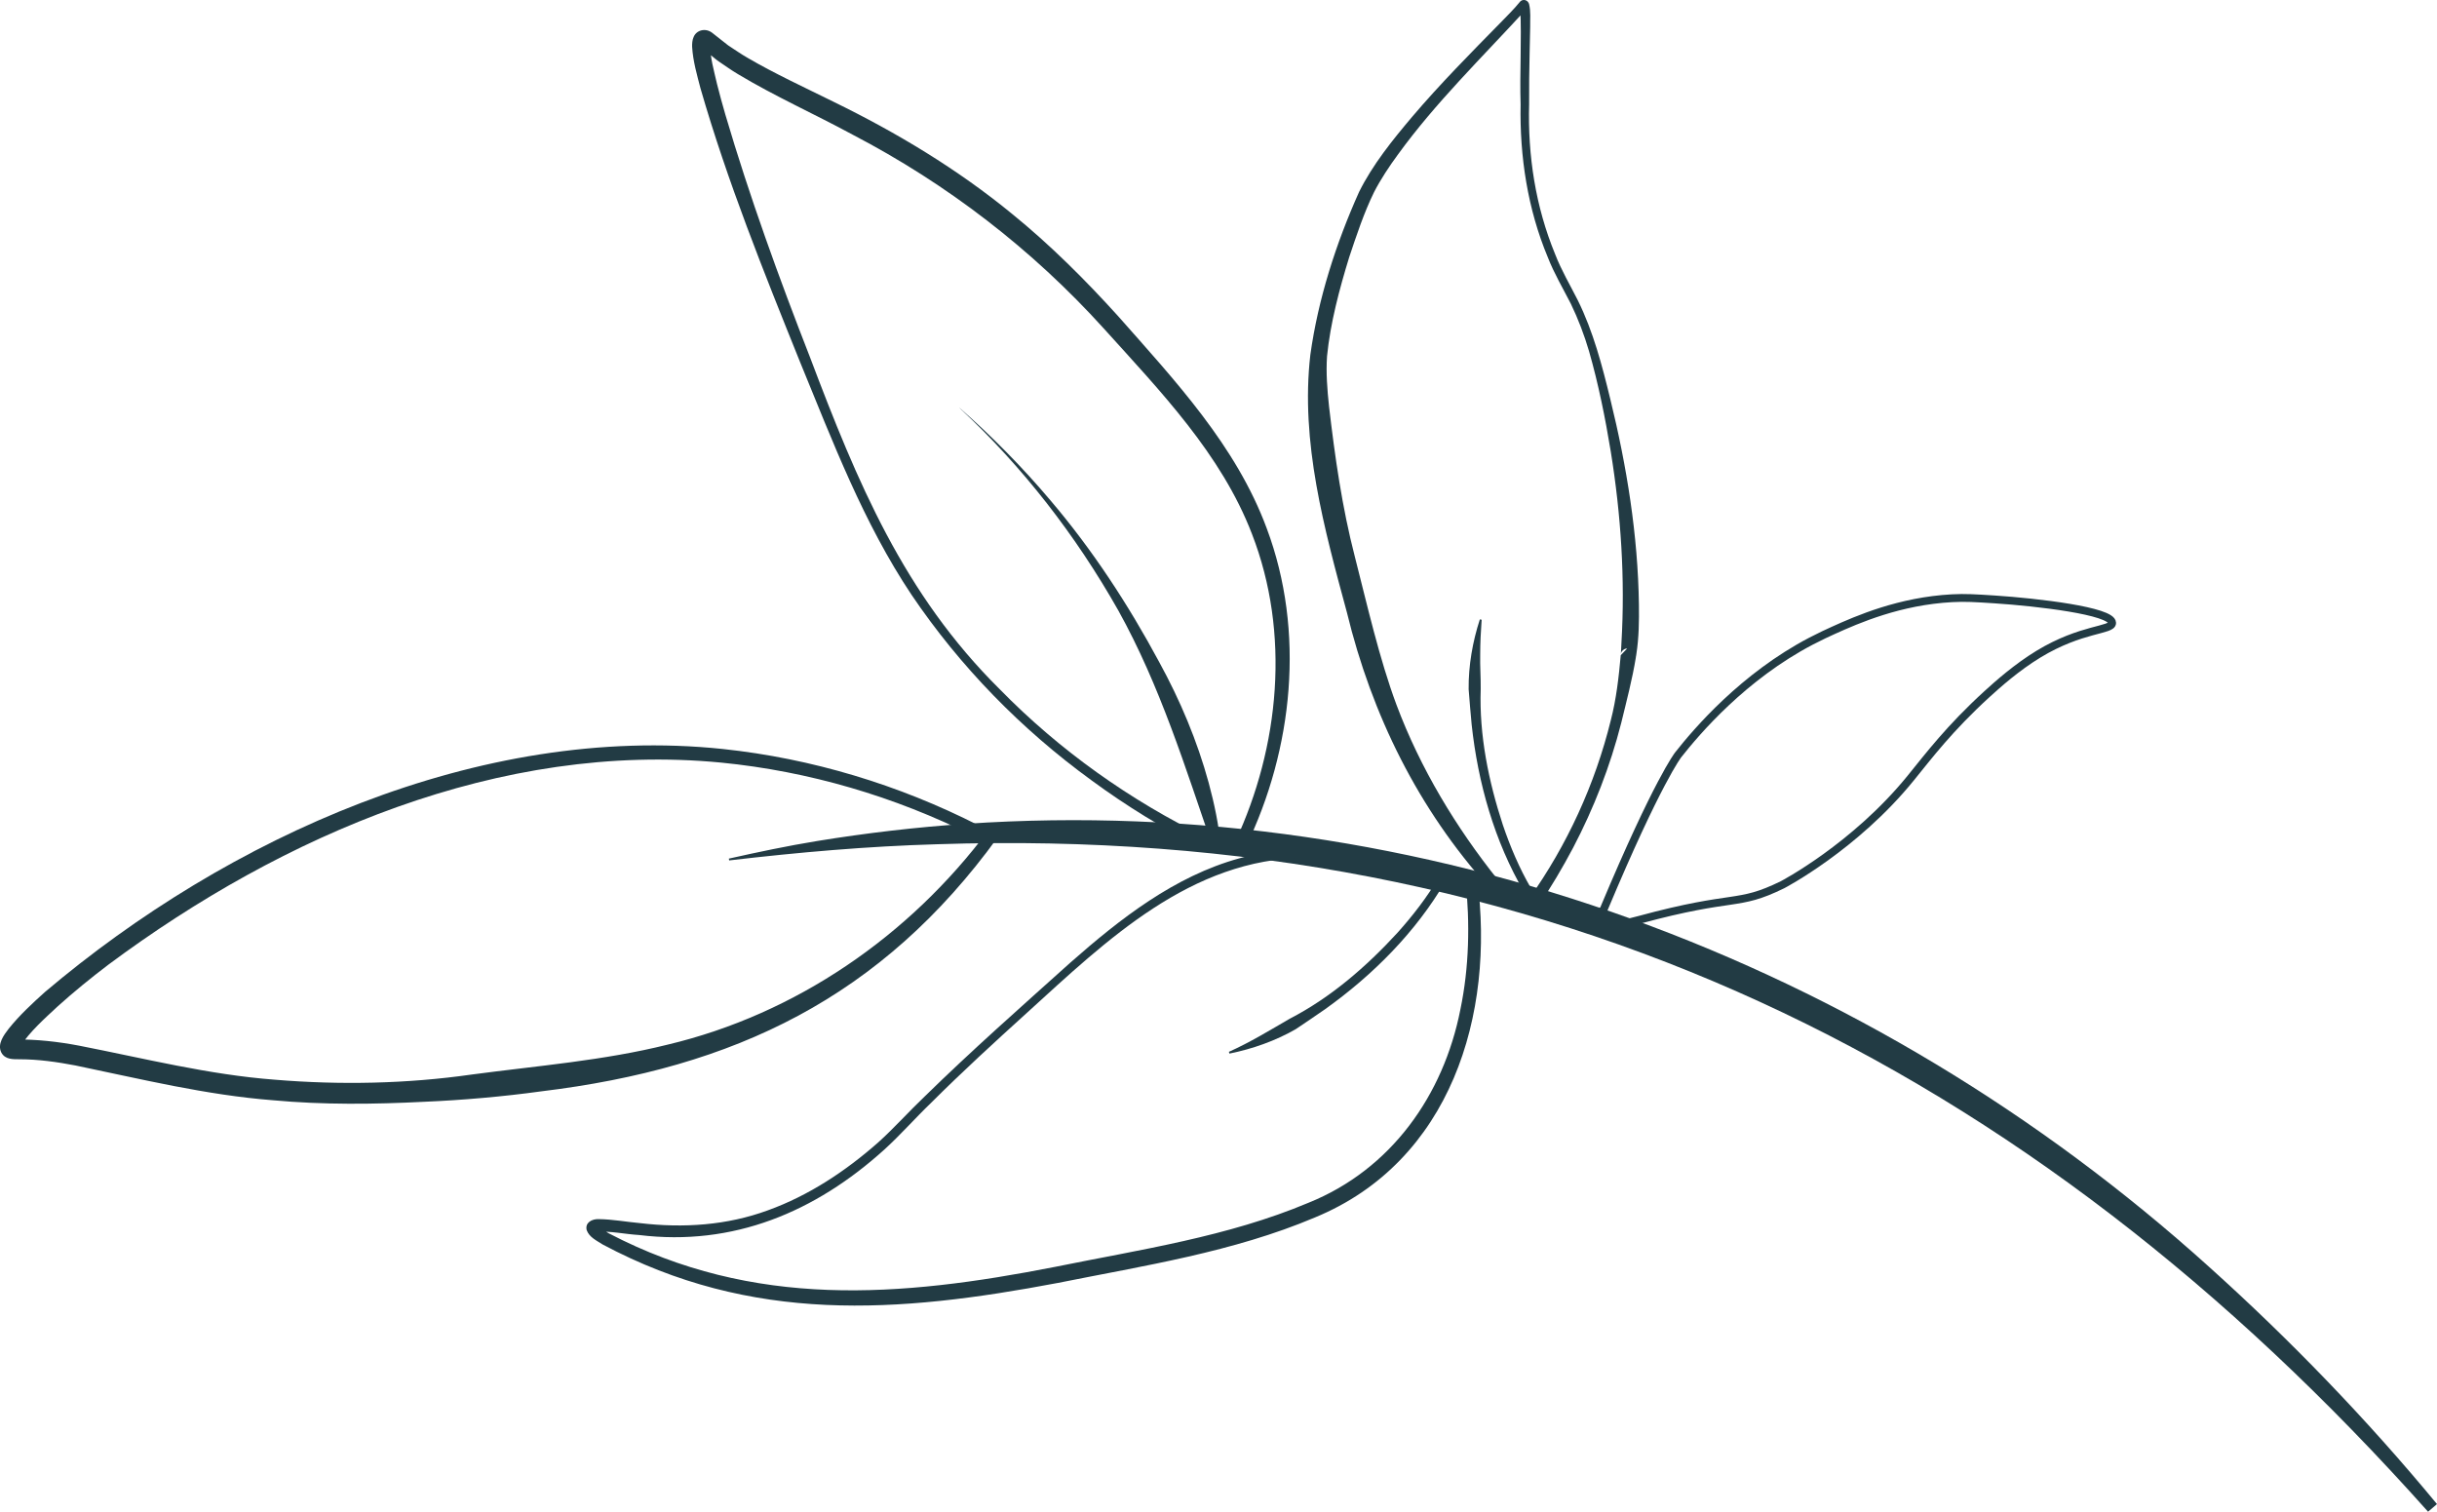
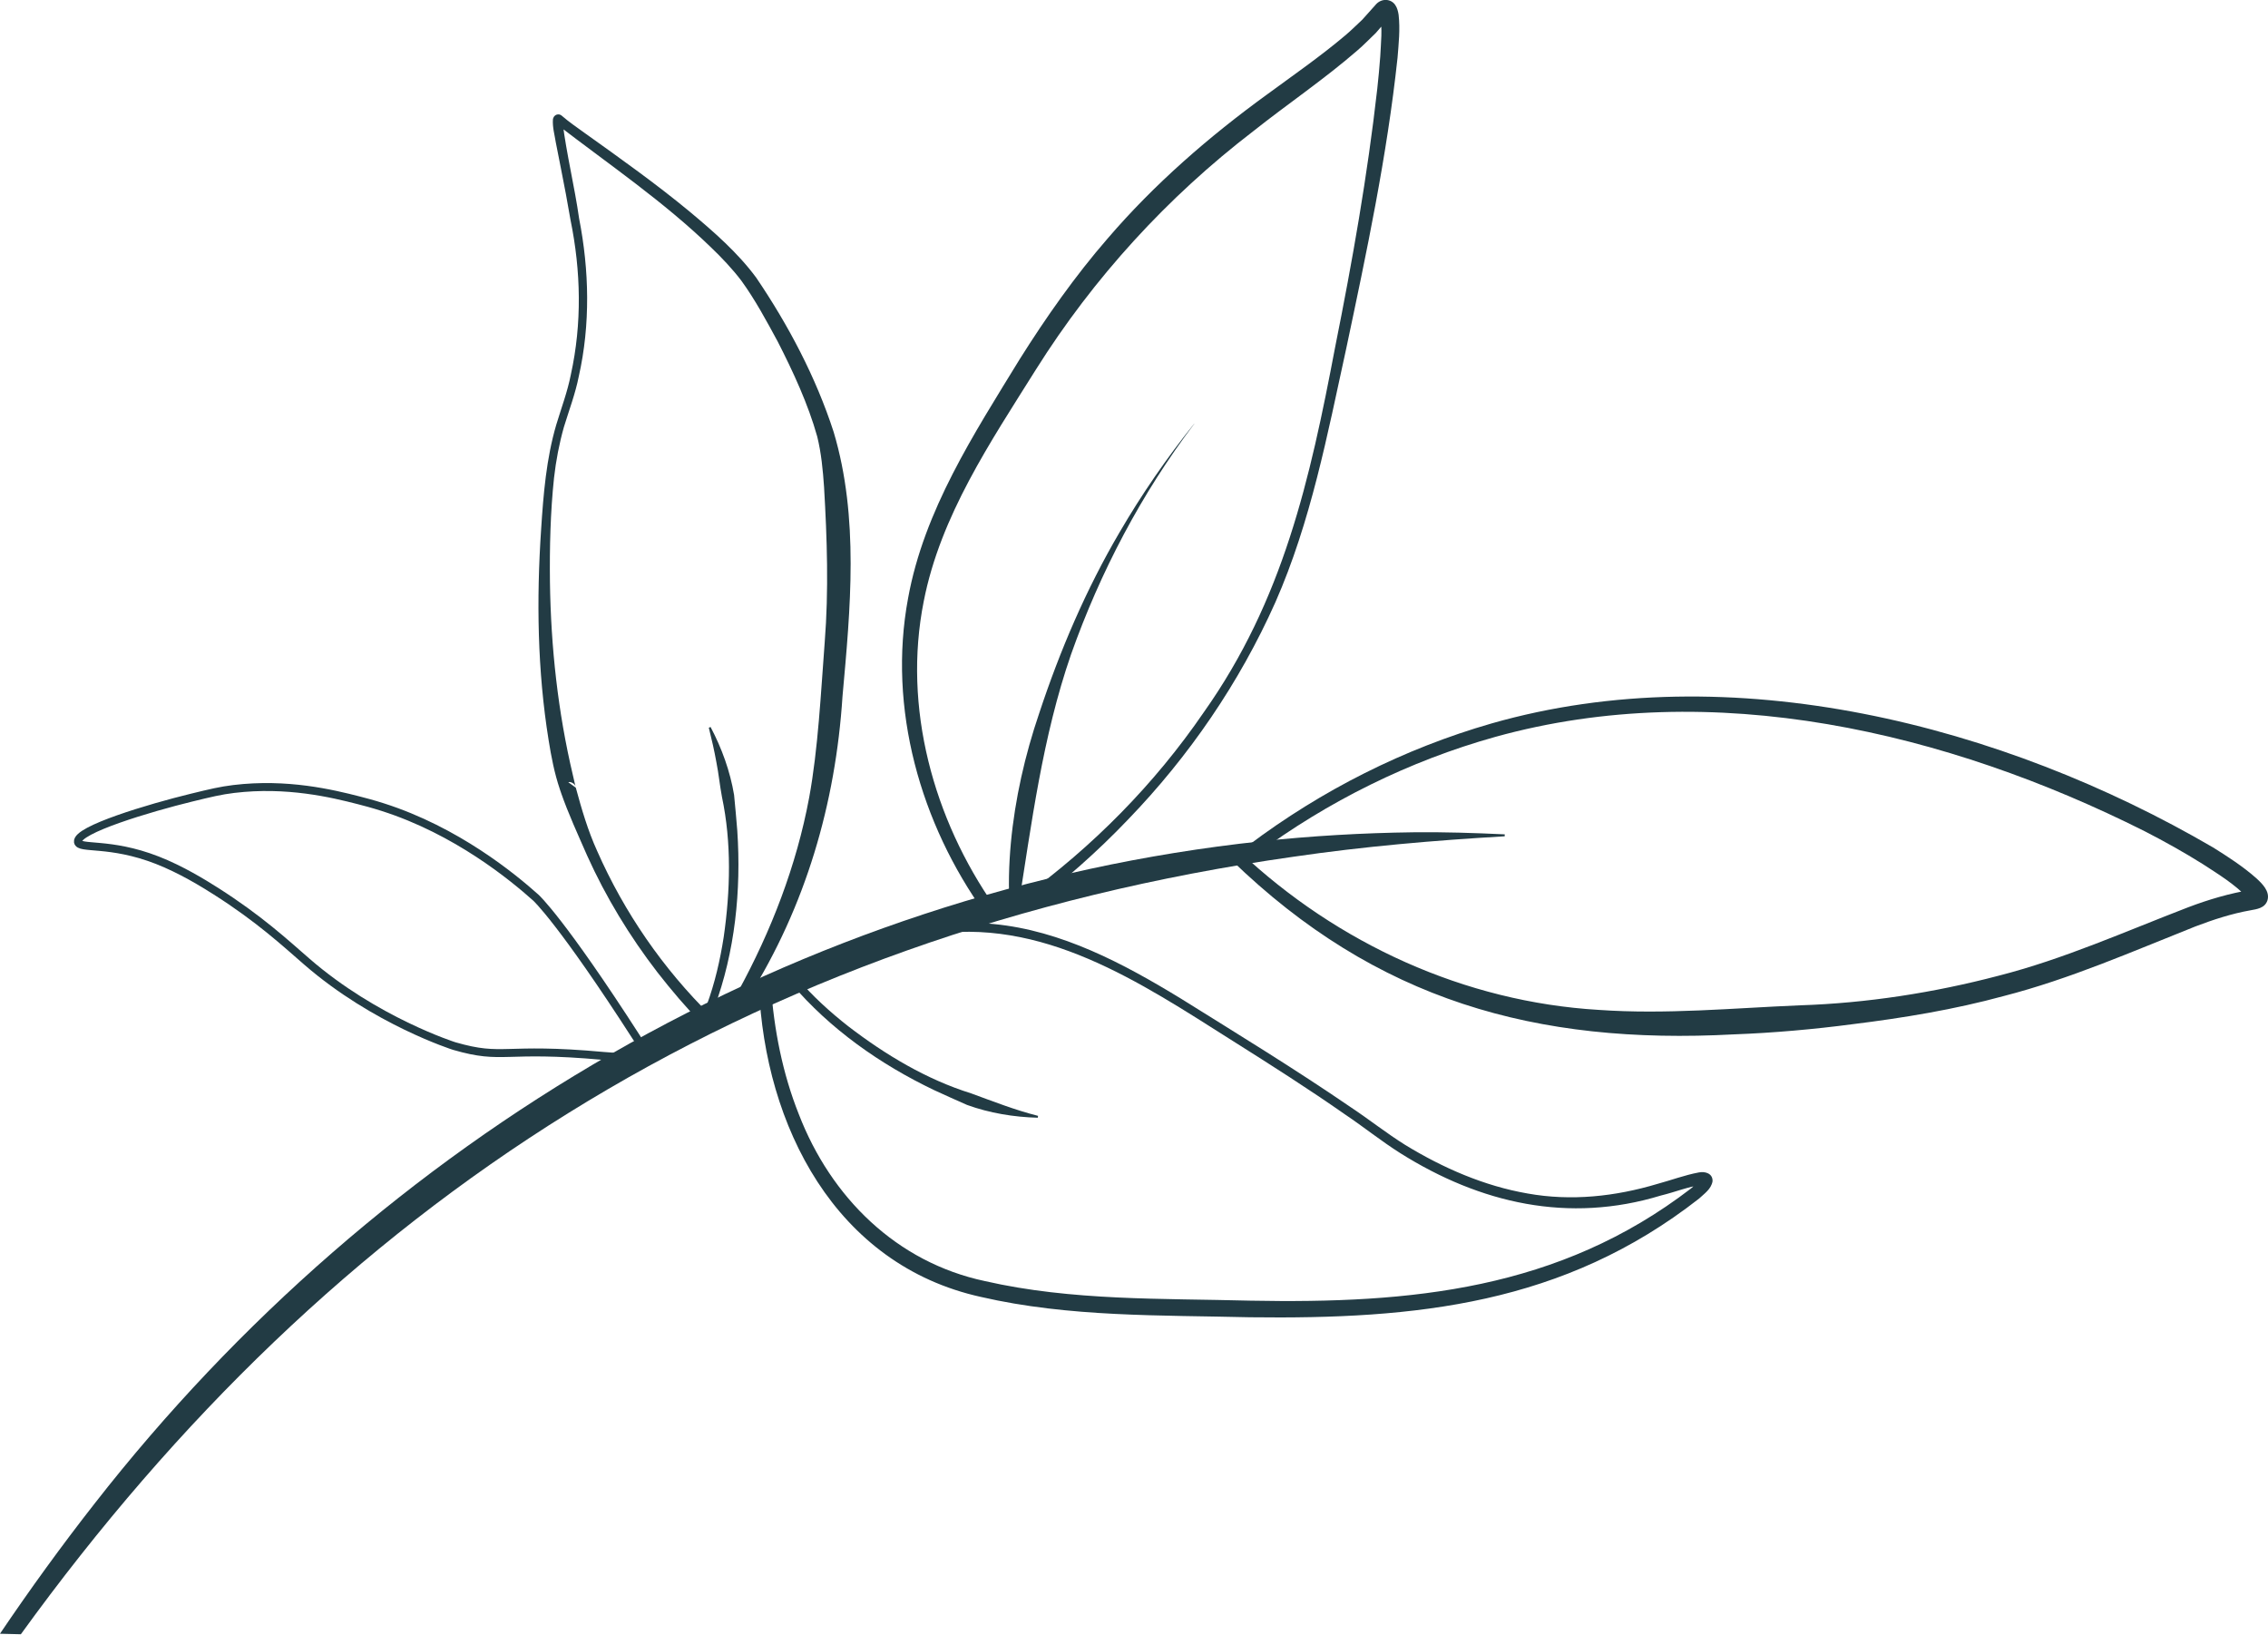
- <svg xmlns="http://www.w3.org/2000/svg" id="Layer_1" width="623.72" height="386.89" viewBox="0 0 623.72 386.89">
-   <path d="M621.44,386.89c-102.51-114.99-226.19-175.99-381.58-170.83-17.8.51-35.53,2.07-53.24,4.14,0,0-.08-.46-.08-.46,7.48-1.68,14.99-3.26,22.56-4.5,12.57-2.05,25.47-3.56,38.16-4.41,116.92-7.92,231.35,35.14,317.99,113.27,20.92,18.8,40.57,39.17,58.47,60.83,0,0-2.28,1.95-2.28,1.95h0Z" fill="#223b44" />
-   <path d="M316.11,215.48c11.42-24.43,14.17-53.47,4.31-78.84-7.87-20.47-23.46-36.53-37.93-52.58-18.29-20.22-40.08-37-64.28-49.6-9.64-5.23-19.88-9.8-29.31-15.47-1.78-1.04-3.6-2.38-5.33-3.53-1.05-.85-2.91-2.35-3.96-3.23-.03-.03-.04-.02.09.03.06.02.18.06.37.07.2.02.48,0,.79-.13.7-.29.89-.81.93-.9-.1,3.38.96,6.79,1.72,10.19.66,2.63,1.39,5.26,2.15,7.89,6.2,21.04,13.71,41.73,21.7,62.18,12.01,31.74,23.92,60.5,48.53,84.85,15.3,15.64,33.41,28.48,53.06,38.04,0,0-1.34,2.68-1.34,2.68-9.85-5.08-19.34-10.86-28.26-17.43-17.92-13.02-33.62-29.08-46.03-47.44-12.33-18.44-20.21-39.29-28.58-59.67-9.27-23.01-18.57-46.1-25.46-69.99-.89-3.43-1.92-6.94-2.14-10.63-.02-.73.03-1.78.4-2.54.75-1.77,3.05-2.33,4.73-1.04.61.45,1.92,1.53,2.55,2.01,0,0,1.54,1.21,1.54,1.21,1.68,1.09,3.31,2.25,5.04,3.23,6.73,3.94,14.85,7.7,21.88,11.18,16.2,7.9,31.84,17.29,45.81,28.77,9.61,7.79,18.71,16.87,27,26.03,14.63,16.57,30.31,33.29,38.11,54.39,9.89,26.37,6.78,56.46-5.35,81.54,0,0-2.71-1.28-2.71-1.28h0Z" fill="#223b44" />
-   <path d="M255.39,214.24c-29.75,41.05-67.41,59.08-116.93,65.07-9.6,1.33-20.17,2.25-29.88,2.66-12.88.66-25.84.8-38.71-.39-17.13-1.33-33.87-5.45-50.55-8.9-4.71-.9-9.53-1.59-14.32-1.59-1.65-.01-3.68.11-4.66-1.72-1.09-2.17.64-4.48,1.88-6.09,2.79-3.48,6.02-6.46,9.28-9.4,46.83-39.63,111.12-68.72,173.45-62.2,22.82,2.42,45.12,9.17,65.52,19.56l-1.35,2.68c-20.17-10.09-42.13-16.54-64.52-18.75-56.58-5.47-112.14,18.47-156.82,51.68-4.48,3.4-8.85,6.95-13,10.69-3.42,3.19-7.06,6.39-9.61,10.27,0,0-.14.27-.14.27-.05.09-.02.07-.05.11.17-.56-.16-1.27-.56-1.67-.25-.25-.49-.36-.6-.41-.26-.1-.27-.07-.25-.08,0,0,.28,0,.28,0,5.49-.07,11.03.56,16.4,1.58,16.7,3.26,33.14,7.43,50.08,8.71,16.72,1.39,33.82,1.05,50.46-1.33,16.72-2.23,33.67-3.55,50.07-7.64,32.85-7.81,61.9-27.81,82.11-54.88,0,0,2.42,1.77,2.42,1.77h0Z" fill="#223b44" />
-   <path d="M378.07,224.9c4.62,34.8-6.78,72.38-41.54,86.68-20.9,8.85-43.66,12.31-65.77,16.75-41.07,7.76-78.33,10.52-116.52-9.84-1.51-.99-3.42-1.82-4.09-3.69-.46-1.96,1.43-2.85,3.01-2.8,3.64.04,7.18.72,10.71,1.03,11.04,1.3,22.19.57,32.66-3.28,10.45-3.77,19.87-10.01,28.19-17.34,4.11-3.69,7.92-7.98,11.96-11.82,12.09-11.83,24.77-23.01,37.35-34.31,12.64-11.13,26.57-22.04,43.15-26.61,16.59-4.65,34.46-2.86,50.59,2.67,0,0-.99,2.83-.99,2.83-10.42-3.75-21.49-5.96-32.59-5.66-29.44.3-50.81,21-71.3,39.64-8.34,7.56-16.62,15.13-24.58,23.08-4.1,3.94-7.74,8.12-11.98,11.98-17.66,15.97-38.67,24.81-62.75,21.86-3.66-.22-7.35-1.07-10.9-.83.42-.16.7-.83.57-1.26,0-.05-.02-.09-.05-.13-.07-.14.09.11.28.25.72.59,1.53,1.08,2.37,1.56,37.12,19.35,74.4,16.35,114.13,8.57,21.87-4.44,44.24-7.71,64.9-16.41,21.14-8.51,34.57-27.51,38.89-49.49,2.25-10.82,2.47-22.04,1.32-33.1l2.98-.34h0Z" fill="#223b44" />
-   <path d="M369.94,225.57c-7.65,13.04-18.55,23.96-30.8,32.71-2.47,1.74-4.99,3.39-7.5,5.1-5.23,3.01-11.08,5.06-16.98,6.26,0,0-.14-.45-.14-.45,5.44-2.44,10.46-5.51,15.58-8.48,10.48-5.41,19.6-13.32,27.55-21.98,3.93-4.38,7.58-9.09,10.56-14.15,0,0,1.74.99,1.74.99h0Z" fill="#223b44" />
-   <path d="M310.52,217.19c-7.14-20.74-13.6-41.71-24.31-60.97-10.83-19.16-24.47-36.79-40.62-51.8,0,0,.02-.02.02-.02,8.31,7.3,16.09,15.2,23.23,23.65,10.79,12.67,19.95,26.71,27.84,41.38,5.36,9.78,9.73,20.14,12.67,30.91,1.46,5.39,2.6,10.87,3.13,16.43,0,0-1.95.43-1.95.43h0Z" fill="#223b44" />
-   <path d="M391.3,230.04c9.79-13.74,16.93-29.34,20.97-45.72,1.41-5.45,2.04-11.06,2.54-16.64l1.62-1.68c-.59-.13-1.55.65-1.59,1.34-.01.06,0-.04,0-.05l.03-.4c.04-.44.09-1.93.12-2.41.96-16.34-.12-32.74-2.73-48.9-1.41-8.6-3.16-17.31-5.56-25.68-1.23-4.18-2.78-8.26-4.67-12.17-1.98-3.88-4.3-7.79-5.89-11.89-5.16-12.34-7.22-25.82-6.96-39.13-.26-8.03.31-16.58-.09-24.6-.02-.11-.03-.2-.05-.26,0,.01-.02-.03.03.07.05.09.07.12.19.23.38.44,1.34.32,1.58-.11,0,0-.12.15-.12.15,0,0-.29.37-.29.37-11.11,12.14-23.06,23.74-32.72,37.09-2.12,2.88-4.41,6.34-6.04,9.53-2.6,5.31-4.5,11.09-6.37,16.68-2.5,8.12-4.83,16.88-5.66,25.3-.29,4.21.05,8.55.51,12.84,1.5,12.9,3.34,25.86,6.61,38.49,3.13,12.23,6.27,26.13,10.64,37.85,6.09,16.26,15.21,31.38,26.06,44.95,0,0-2.29,1.94-2.29,1.94-18.18-20.16-30.08-44.29-36.46-70.55-5.78-21.36-11.93-43.56-9.34-65.91,2-14.32,6.57-28.5,12.47-41.65,3.48-7,8.54-13.25,13.55-19.19,7.13-8.39,14.98-16.32,22.67-24.15,1.37-1.4,3.59-3.62,4.79-5.13.05-.08.12-.16.24-.28.13-.1.29-.28.72-.36.48-.07.81.09,1.12.34.2.2.35.44.41.65.49,1.95.25,3.93.29,5.89,0,0-.14,6.61-.14,6.61-.1,4.4-.16,8.78-.13,13.18-.37,13.14,1.64,26.2,6.66,38.38,1.6,4.14,3.79,7.81,5.8,11.79,3.95,7.99,6.22,16.66,8.31,25.27,4.23,17.21,7.08,34.85,7.33,52.61.06,4.18,0,8.44-.64,12.58,0,0-.06.43-.06.43-.04.34-.11.61-.3.99-.32.62-1,1.02-1.39,1.12,0,0,1.62-1.68,1.62-1.68-.92,5.69-2.4,11.25-3.75,16.82-2.83,11.11-7.02,21.86-12.34,32.01-2.69,5.06-5.59,10.01-8.83,14.75,0,0-2.46-1.71-2.46-1.71h0Z" fill="#223b44" />
-   <path d="M390.08,228.3c-7.62-13.05-11.81-27.91-13.43-42.88-.31-3-.51-6.01-.77-9.04-.06-6.03,1.01-12.14,2.87-17.87,0,0,.46.1.46.1-.22,2.99-.37,5.95-.37,8.91-.07,2.95.17,5.89.13,8.83-.41,11.78,2.01,23.62,5.67,34.78,1.89,5.57,4.22,11.06,7.17,16.14,0,0-1.72,1.03-1.72,1.03h0Z" fill="#223b44" />
-   <path d="M410.39,235.49c-.66-1-.06-2.49.19-3.08,13.67-32.55,18.93-39.23,18.93-39.23,4.79-6.08,16.7-20.04,34.03-29.11,2.4-1.25,4.34-2.14,5.67-2.74,6.24-2.82,16.99-7.51,30.42-8.23,3.35-.18,5.89-.02,10.95.31,10.73.7,29.93,2.93,30,6,.04,1.98-7.88,1.32-18.86,8-5.56,3.38-10.43,7.72-13.18,10.23-9.59,8.76-14.86,15.75-19.48,21.44-14.35,17.7-32.86,27.35-32.86,27.35-11.73,5.75-11.91,2.26-36.62,8.97-2.06.56-7.82,2.15-9.19.08Z" fill="none" stroke="#223b44" stroke-miterlimit="10" stroke-width="2" />
+ <svg xmlns="http://www.w3.org/2000/svg" id="Layer_1" width="570.89" height="411.29" viewBox="0 0 570.89 411.29">
+   <path d="M378.77,209.99c-7.66-.36-15.33-.61-23-.52-12.74.16-25.7.91-38.35,2.27-116.52,12.45-221.77,74.68-293.57,166.63-8.33,10.63-16.28,21.6-23.86,32.81,1.75.04,3.51.09,5.26.13,78.42-108.4,182.18-176.1,320.36-195.69,17.62-2.58,35.35-4.11,53.15-5.14v-.47Z" fill="#223b44" />
+   <path d="M250.42,228.23c-15.48-22.08-23.22-50.21-17.9-76.9,4.21-21.52,16.78-40.04,28.25-58.35,14.51-23.08,33.07-43.38,54.72-59.98,8.59-6.82,17.88-13.09,26.19-20.31,1.57-1.33,3.13-2.97,4.64-4.4.89-1.02,2.46-2.82,3.34-3.87.02-.03.04-.03-.08.05-.06.03-.17.09-.35.13-.19.05-.47.08-.8,0-.74-.16-1.02-.64-1.07-.73.68,3.31.23,6.85.07,10.33-.19,2.7-.46,5.42-.75,8.14-2.46,21.8-6.28,43.47-10.6,65-6.33,33.34-13.08,63.73-33.1,91.97-12.36,18.05-27.97,33.84-45.67,46.65l1.78,2.41c8.82-6.71,17.17-14.05,24.81-22.06,15.39-15.93,28.08-34.46,37.12-54.7,8.95-20.3,13.1-42.2,17.81-63.72,5.14-24.27,10.31-48.62,12.95-73.34.28-3.53.69-7.17.27-10.84-.11-.72-.34-1.75-.83-2.43-1.05-1.61-3.41-1.77-4.84-.21-.52.55-1.63,1.84-2.16,2.42l-1.31,1.46c-1.47,1.36-2.87,2.79-4.4,4.05-5.95,5.05-13.29,10.16-19.61,14.8-14.59,10.59-28.36,22.54-40.13,36.27-8.12,9.34-15.51,19.86-22.08,30.31-11.54,18.85-24.09,38.04-28.11,60.17-5.17,27.68,3.1,56.78,19.39,79.38l2.45-1.73h.03Z" fill="#223b44" />
+   <path d="M310.01,216.49c36.41,35.28,76.62,46.51,126.43,43.84,9.69-.35,20.25-1.28,29.89-2.56,12.8-1.58,25.59-3.69,38.06-7.09,16.64-4.28,32.41-11.23,48.24-17.52,4.48-1.7,9.11-3.22,13.83-4.05,1.62-.3,3.64-.53,4.29-2.5.7-2.33-1.41-4.3-2.91-5.67-3.35-2.94-7.05-5.32-10.77-7.65-52.99-30.92-121.34-48.44-181.6-31.22-22.06,6.34-42.85,16.85-61.14,30.61l1.79,2.41c18.12-13.43,38.63-23.59,60.3-29.64,54.78-15.19,113.64-1.23,163.4,23.74,5,2.57,9.92,5.31,14.65,8.28,3.92,2.55,8.06,5.07,11.24,8.45l.18.24c.06.08.03.07.07.1-.26-.52-.06-1.28.26-1.74.2-.29.42-.44.52-.51.24-.14.25-.12.23-.12l-.28.05c-5.42.88-10.77,2.46-15.88,4.4-15.88,6.1-31.35,13.06-47.81,17.25-16.23,4.26-33.13,6.89-49.93,7.43-16.85.7-33.78,2.34-50.64,1.15-33.71-2-65.78-16.67-90.37-39.83l-2.08,2.16h0Z" fill="#223b44" />
+   <path d="M191.03,248.24c1.48,35.07,19.21,70.11,55.92,78.18,22.12,5.1,45.13,4.56,67.68,5.11,41.79.53,78.97-3.21,113.05-29.87,1.32-1.24,3.05-2.38,3.39-4.34.11-2.01-1.9-2.56-3.45-2.24-3.58.67-6.95,1.95-10.37,2.87-10.65,3.19-21.76,4.4-32.73,2.43-10.95-1.9-21.3-6.42-30.77-12.2-4.69-2.92-9.18-6.49-13.83-9.57-13.96-9.56-28.38-18.37-42.73-27.32-14.38-8.77-29.99-17.11-47.11-18.73-17.14-1.71-34.43,3.15-49.36,11.39l1.47,2.62c9.61-5.5,20.13-9.59,31.12-11.22,29.05-4.8,53.68,11.88,77.09,26.69,9.52,6,18.99,12.02,28.21,18.47,4.72,3.17,9.03,6.66,13.87,9.72,20.16,12.67,42.38,17.74,65.59,10.66,3.57-.85,7.05-2.33,10.59-2.71-.44-.08-.83-.7-.78-1.14,0-.05,0-.09.03-.14.04-.15-.07.12-.23.29-.61.71-1.32,1.33-2.06,1.95-33.21,25.49-70.44,28.99-110.92,28.21-22.31-.59-44.91.07-66.76-4.92-22.29-4.72-38.81-21.11-46.87-42.01-4.09-10.27-6.25-21.28-7.03-32.37l-2.99.18h0Z" fill="#223b44" />
+   <path d="M199.15,247.49c9.79,11.52,22.42,20.39,36,26.88,2.73,1.29,5.5,2.47,8.27,3.72,5.67,2.06,11.79,3.06,17.81,3.22l.06-.47c-5.78-1.46-11.26-3.62-16.81-5.65-11.26-3.51-21.61-9.72-30.94-16.88-4.63-3.63-9.04-7.64-12.85-12.11l-1.54,1.28h0Z" fill="#223b44" />
+   <path d="M256.22,228.95c3.44-21.66,6.17-43.44,13.38-64.26,7.35-20.75,17.73-40.47,31.03-58.05l-.02-.02c-6.92,8.63-13.21,17.76-18.78,27.32-8.43,14.35-15.02,29.76-20.25,45.58-3.59,10.56-6.09,21.52-7.13,32.64-.5,5.56-.68,11.16-.24,16.72l2,.09h0Z" fill="#223b44" />
+   <path d="M178.89,255.59c-12.02-11.84-21.76-25.96-28.57-41.4-2.33-5.12-3.92-10.54-5.38-15.95l-1.89-1.37c.56-.23,1.64.37,1.8,1.04.02.06,0-.04,0-.05l-.1-.39c-.12-.43-.42-1.89-.54-2.35-3.78-15.93-5.55-32.27-5.78-48.63-.1-8.71.11-17.6,1.03-26.25.49-4.33,1.31-8.62,2.49-12.79,1.28-4.16,2.89-8.42,3.74-12.73,2.94-13.05,2.64-26.68.08-39.74-1.13-7.95-3.18-16.28-4.17-24.24,0-.11,0-.2,0-.26,0,0,.01-.03-.02.07-.03.1-.05.13-.15.26-.3.5-1.26.55-1.58.17l.14.13.35.31c13.04,10.03,26.82,19.39,38.65,30.86,2.59,2.47,5.44,5.48,7.6,8.34,3.48,4.78,6.35,10.14,9.16,15.32,3.87,7.56,7.68,15.79,9.96,23.94,1.01,4.1,1.43,8.43,1.72,12.73.76,12.96,1.19,26.05.16,39.05-.96,12.59-1.65,26.82-3.92,39.12-3.18,17.07-9.55,33.54-17.88,48.78l2.59,1.51c14.41-23,21.95-48.83,23.69-75.8,1.99-22.04,4.21-44.97-2.22-66.53-4.45-13.76-11.41-26.93-19.5-38.86-4.64-6.29-10.71-11.57-16.67-16.55-8.48-7.03-17.58-13.48-26.51-19.86-1.59-1.14-4.16-2.94-5.61-4.22-.06-.07-.15-.14-.28-.23-.15-.08-.33-.23-.77-.23-.48.01-.78.23-1.04.53-.16.23-.27.49-.29.71-.14,2.01.43,3.91.73,5.85l1.28,6.49c.86,4.32,1.68,8.62,2.41,12.96,2.64,12.88,2.92,26.09.09,38.95-.86,4.35-2.38,8.35-3.67,12.62-2.51,8.55-3.24,17.49-3.81,26.33-1.19,17.68-.94,35.55,1.89,53.08.66,4.13,1.46,8.31,2.81,12.28l.13.41c.1.33.21.58.47.92.42.56,1.16.83,1.56.86l-1.89-1.37c1.89,5.44,4.31,10.66,6.61,15.92,4.71,10.45,10.7,20.31,17.7,29.39,3.53,4.52,7.24,8.89,11.25,13l2.13-2.11h0Z" fill="#223b44" />
+   <path d="M179.79,253.67c5.24-14.17,6.8-29.53,5.8-44.56-.21-3.01-.54-6.01-.81-9.04-.99-5.95-3.1-11.78-5.92-17.1l-.44.18c.73,2.91,1.39,5.8,1.91,8.71.58,2.89.85,5.83,1.4,8.72,2.44,11.53,2.11,23.61.44,35.24-.9,5.81-2.24,11.62-4.27,17.14l1.87.72h0Z" fill="#223b44" />
+   <path d="M161.03,264.27c.48-1.1-.37-2.46-.72-3-19.1-29.69-25.44-35.36-25.44-35.36-5.77-5.16-19.92-16.84-38.56-22.78-2.58-.82-4.65-1.36-6.06-1.72-6.63-1.7-18.03-4.45-31.39-2.84-3.33.4-5.8,1-10.73,2.2-10.45,2.55-28.97,8.07-28.51,11.11.3,1.96,7.99-.06,19.96,4.61,6.06,2.37,11.61,5.8,14.75,7.79,10.96,6.97,17.36,12.94,22.9,17.74,17.2,14.95,37.1,21.25,37.1,21.25,12.55,3.63,12.12.16,37.62,2.49,2.13.19,8.07.76,9.06-1.51h0Z" fill="none" stroke="#223b44" stroke-miterlimit="10" stroke-width="2" />
</svg>
